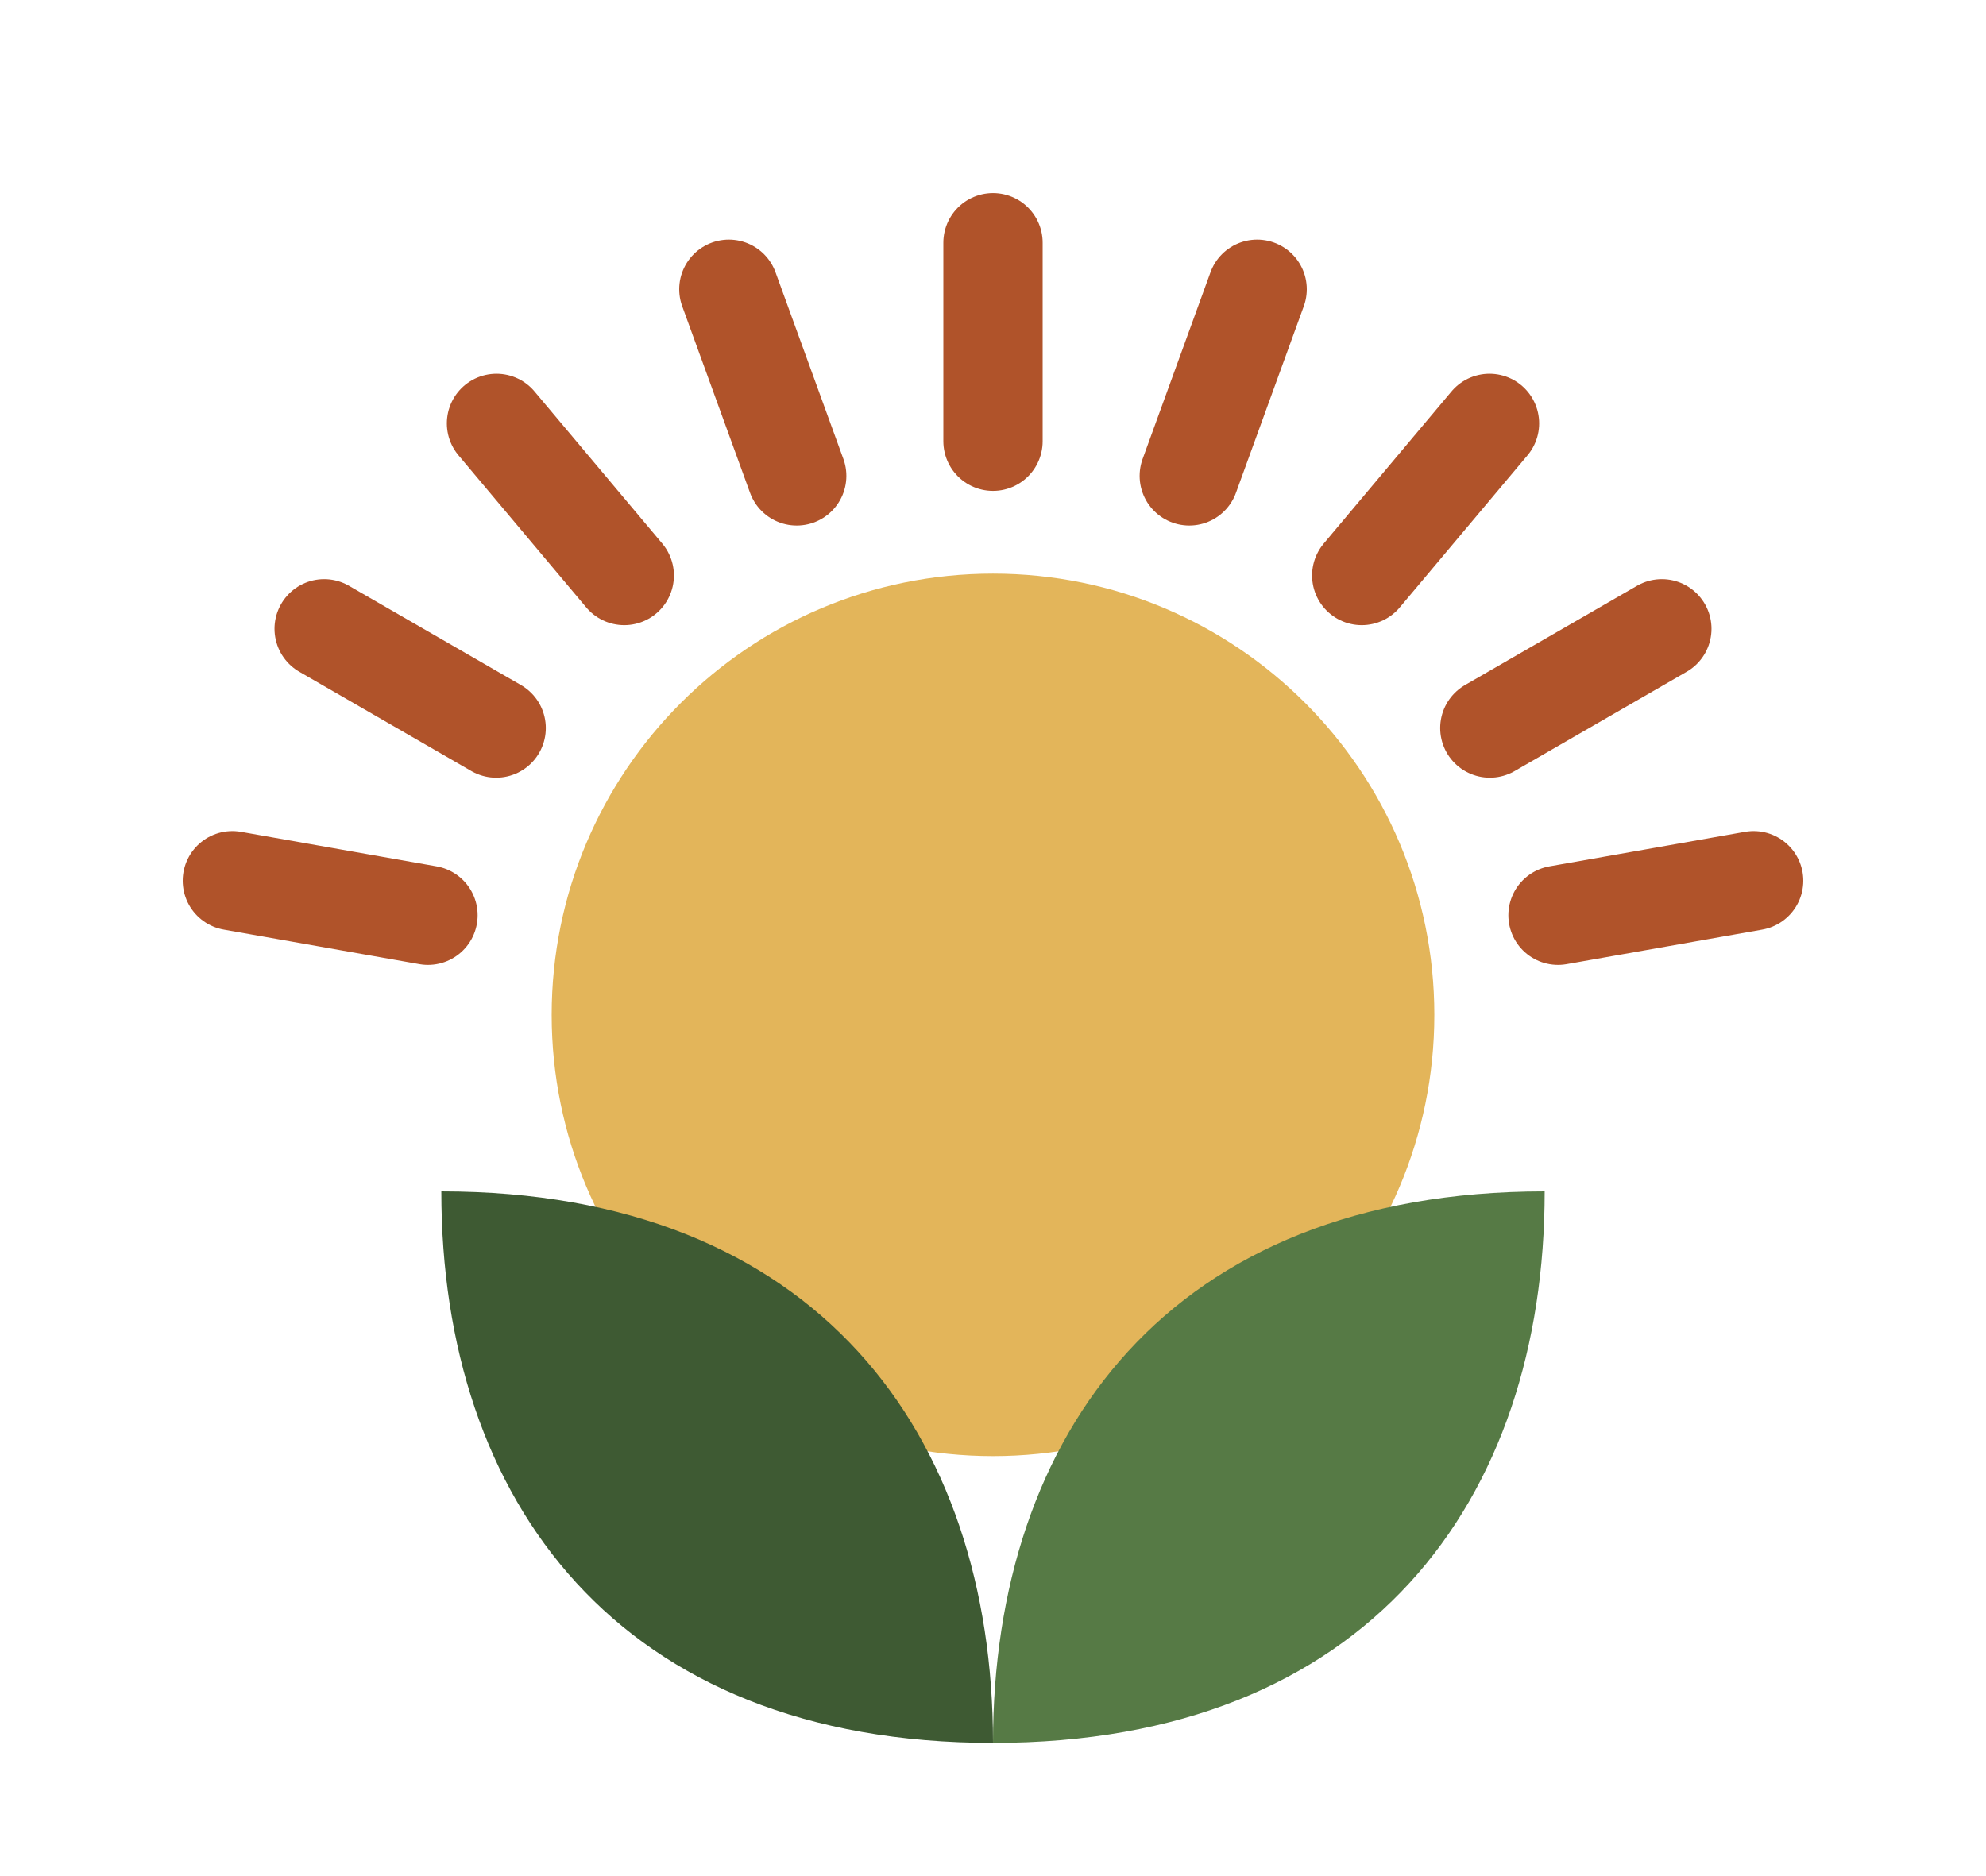
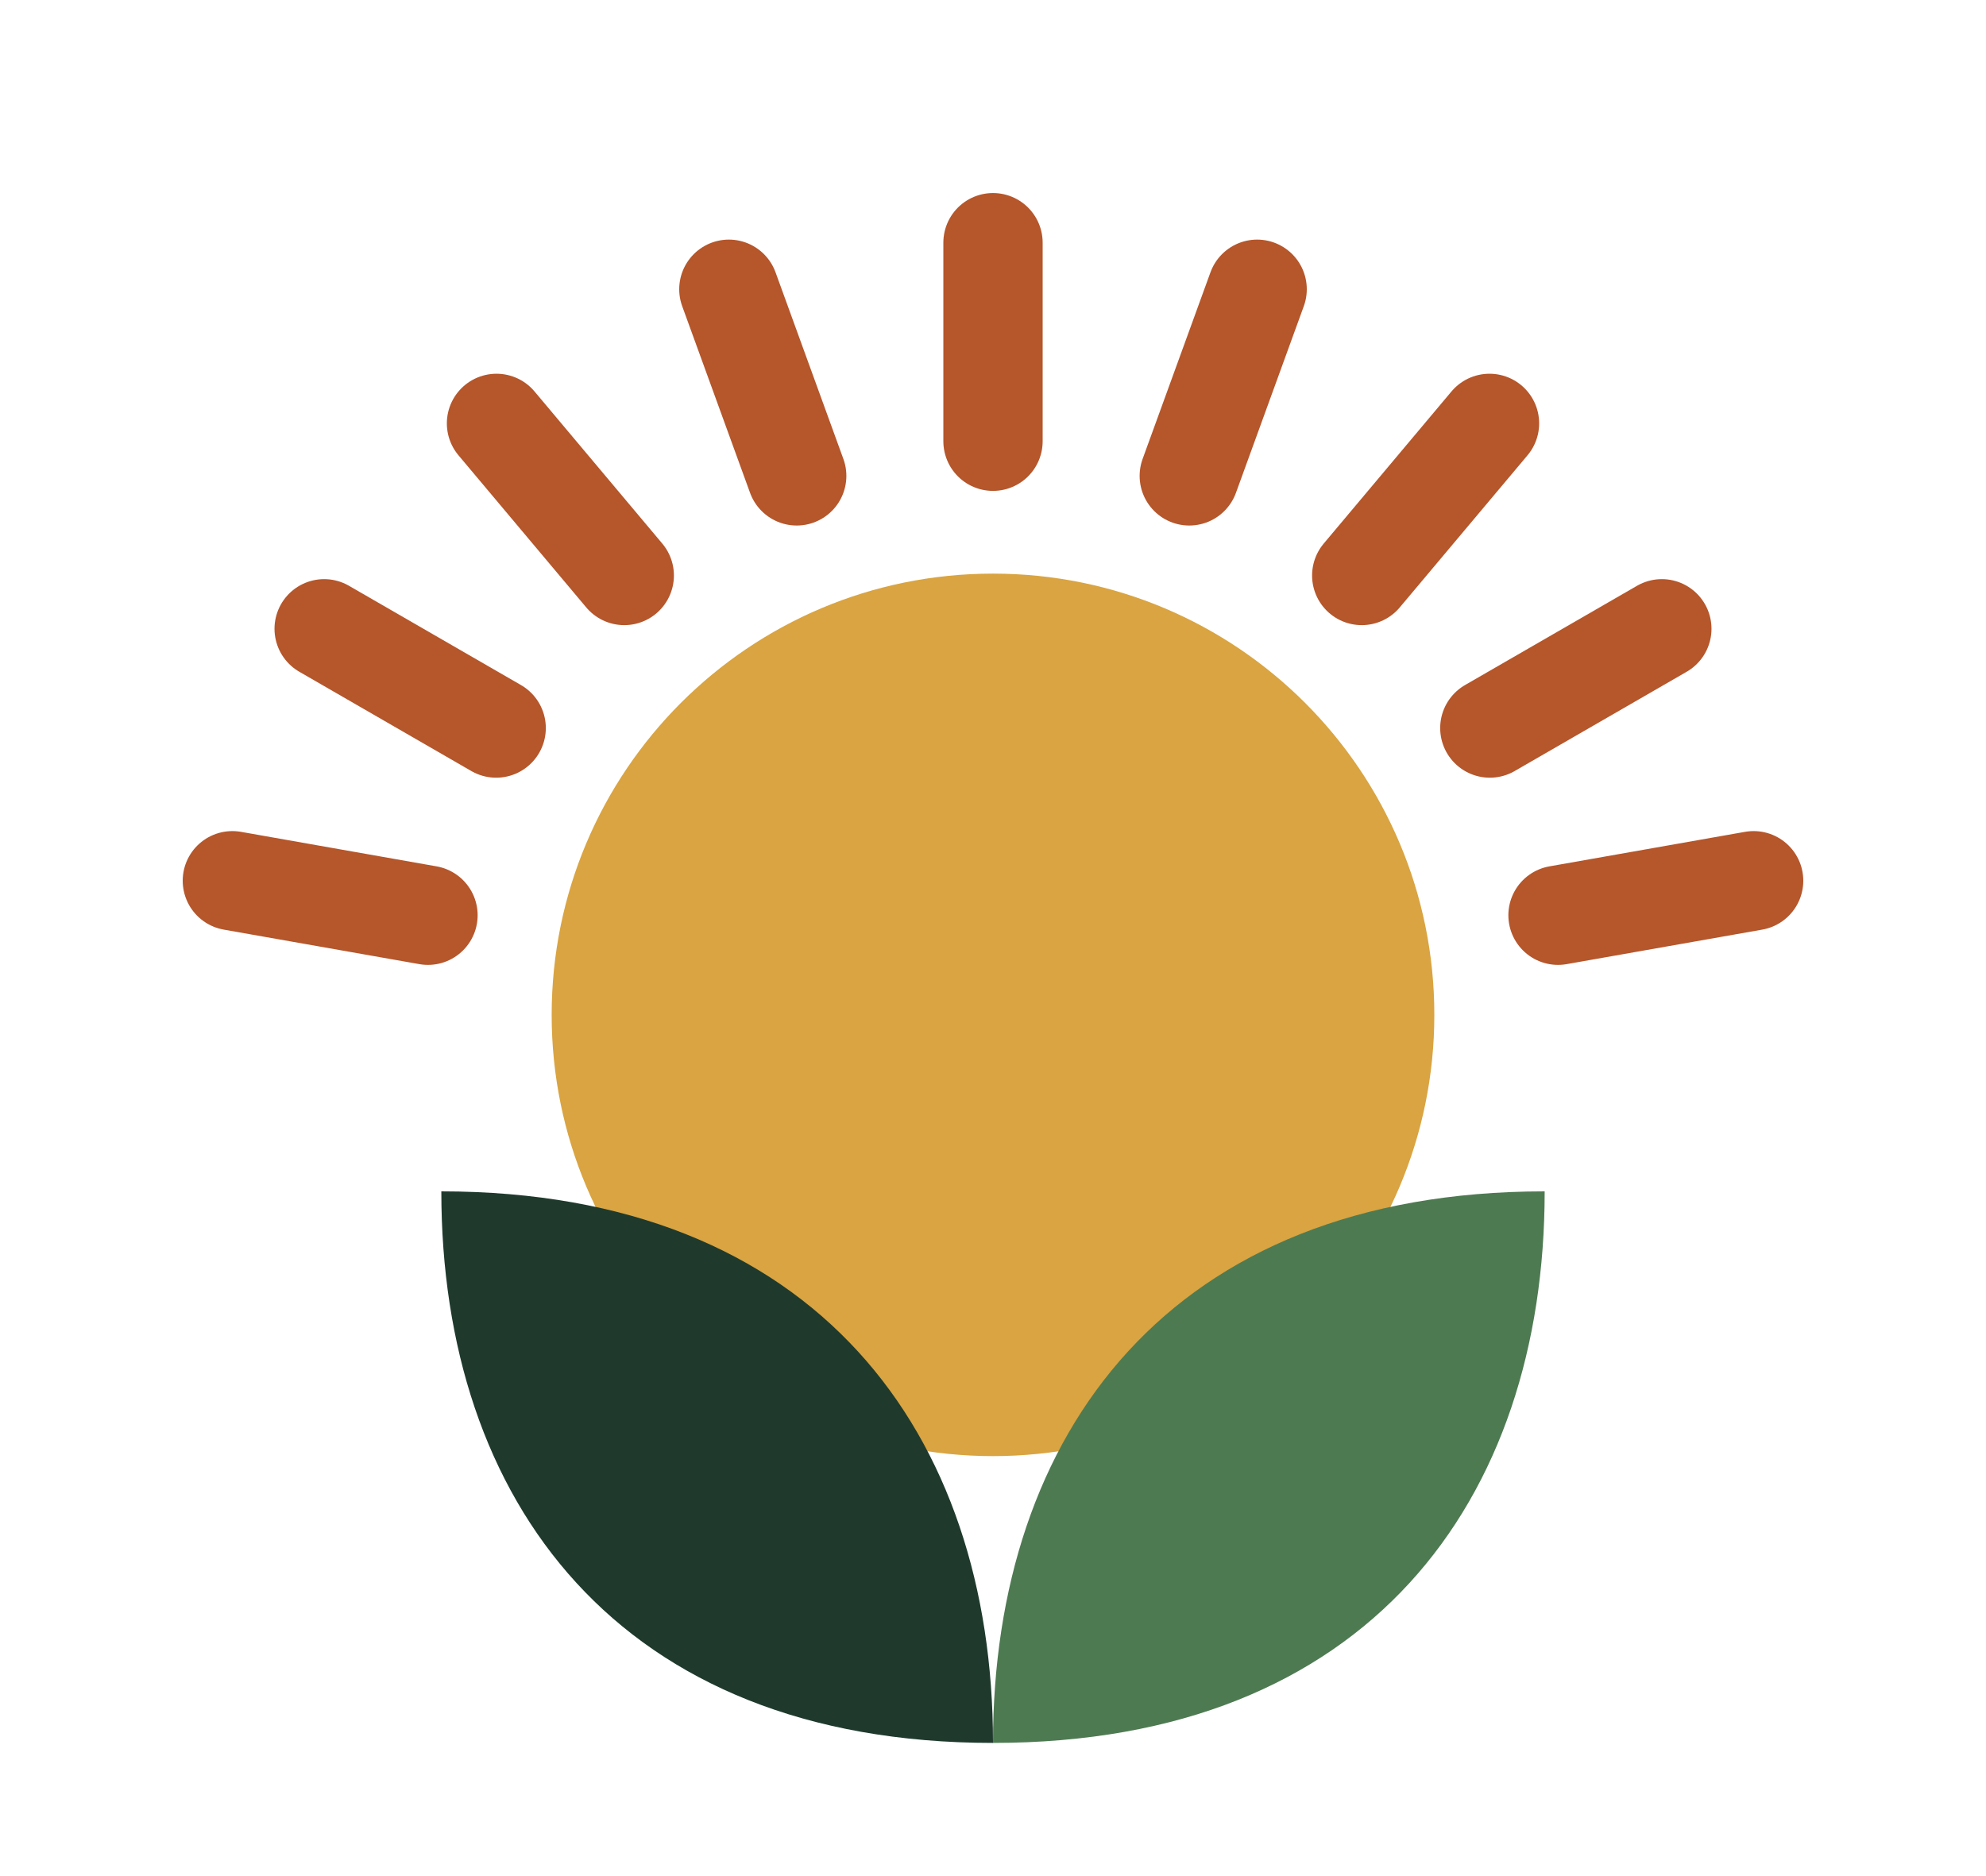
<svg xmlns="http://www.w3.org/2000/svg" viewBox="10 20 180 170">
-   <circle cx="100" cy="112" r="40" fill="#E3B55A" />
-   <line x1="48.79" y1="102.97" x2="31.06" y2="99.84" stroke="#B0532A" stroke-width="9" stroke-linecap="round" />
-   <line x1="54.97" y1="86.00" x2="39.38" y2="77.00" stroke="#B0532A" stroke-width="9" stroke-linecap="round" />
-   <line x1="66.58" y1="72.17" x2="55.00" y2="58.38" stroke="#B0532A" stroke-width="9" stroke-linecap="round" />
-   <line x1="82.21" y1="63.14" x2="76.06" y2="46.22" stroke="#B0532A" stroke-width="9" stroke-linecap="round" />
-   <line x1="100.00" y1="60.00" x2="100.00" y2="42.00" stroke="#B0532A" stroke-width="9" stroke-linecap="round" />
-   <line x1="117.79" y1="63.14" x2="123.94" y2="46.22" stroke="#B0532A" stroke-width="9" stroke-linecap="round" />
-   <line x1="133.42" y1="72.17" x2="145.00" y2="58.38" stroke="#B0532A" stroke-width="9" stroke-linecap="round" />
-   <line x1="145.03" y1="86.00" x2="160.62" y2="77.00" stroke="#B0532A" stroke-width="9" stroke-linecap="round" />
-   <line x1="151.21" y1="102.97" x2="168.94" y2="99.84" stroke="#B0532A" stroke-width="9" stroke-linecap="round" />
-   <path d="M100 178 C66 178 50 156 50 128 C84 128 100 150 100 178Z" fill="#3E5A33" />
-   <path d="M100 178 C134 178 150 156 150 128 C116 128 100 150 100 178Z" fill="#567A45" />
+   <circle cx="100" cy="112" r="40" fill="#D9A441" />
+   <line x1="48.79" y1="102.97" x2="31.06" y2="99.84" stroke="#B5562B" stroke-width="9" stroke-linecap="round" />
+   <line x1="54.97" y1="86.00" x2="39.38" y2="77.00" stroke="#B5562B" stroke-width="9" stroke-linecap="round" />
+   <line x1="66.58" y1="72.17" x2="55.00" y2="58.38" stroke="#B5562B" stroke-width="9" stroke-linecap="round" />
+   <line x1="82.21" y1="63.14" x2="76.06" y2="46.22" stroke="#B5562B" stroke-width="9" stroke-linecap="round" />
+   <line x1="100.00" y1="60.00" x2="100.00" y2="42.00" stroke="#B5562B" stroke-width="9" stroke-linecap="round" />
+   <line x1="117.79" y1="63.14" x2="123.94" y2="46.22" stroke="#B5562B" stroke-width="9" stroke-linecap="round" />
+   <line x1="133.42" y1="72.17" x2="145.00" y2="58.38" stroke="#B5562B" stroke-width="9" stroke-linecap="round" />
+   <line x1="145.03" y1="86.00" x2="160.62" y2="77.00" stroke="#B5562B" stroke-width="9" stroke-linecap="round" />
+   <line x1="151.21" y1="102.97" x2="168.94" y2="99.84" stroke="#B5562B" stroke-width="9" stroke-linecap="round" />
+   <path d="M100 178 C66 178 50 156 50 128 C84 128 100 150 100 178Z" fill="#1F3A2D" />
+   <path d="M100 178 C134 178 150 156 150 128 C116 128 100 150 100 178Z" fill="#4E7A52" />
</svg>
